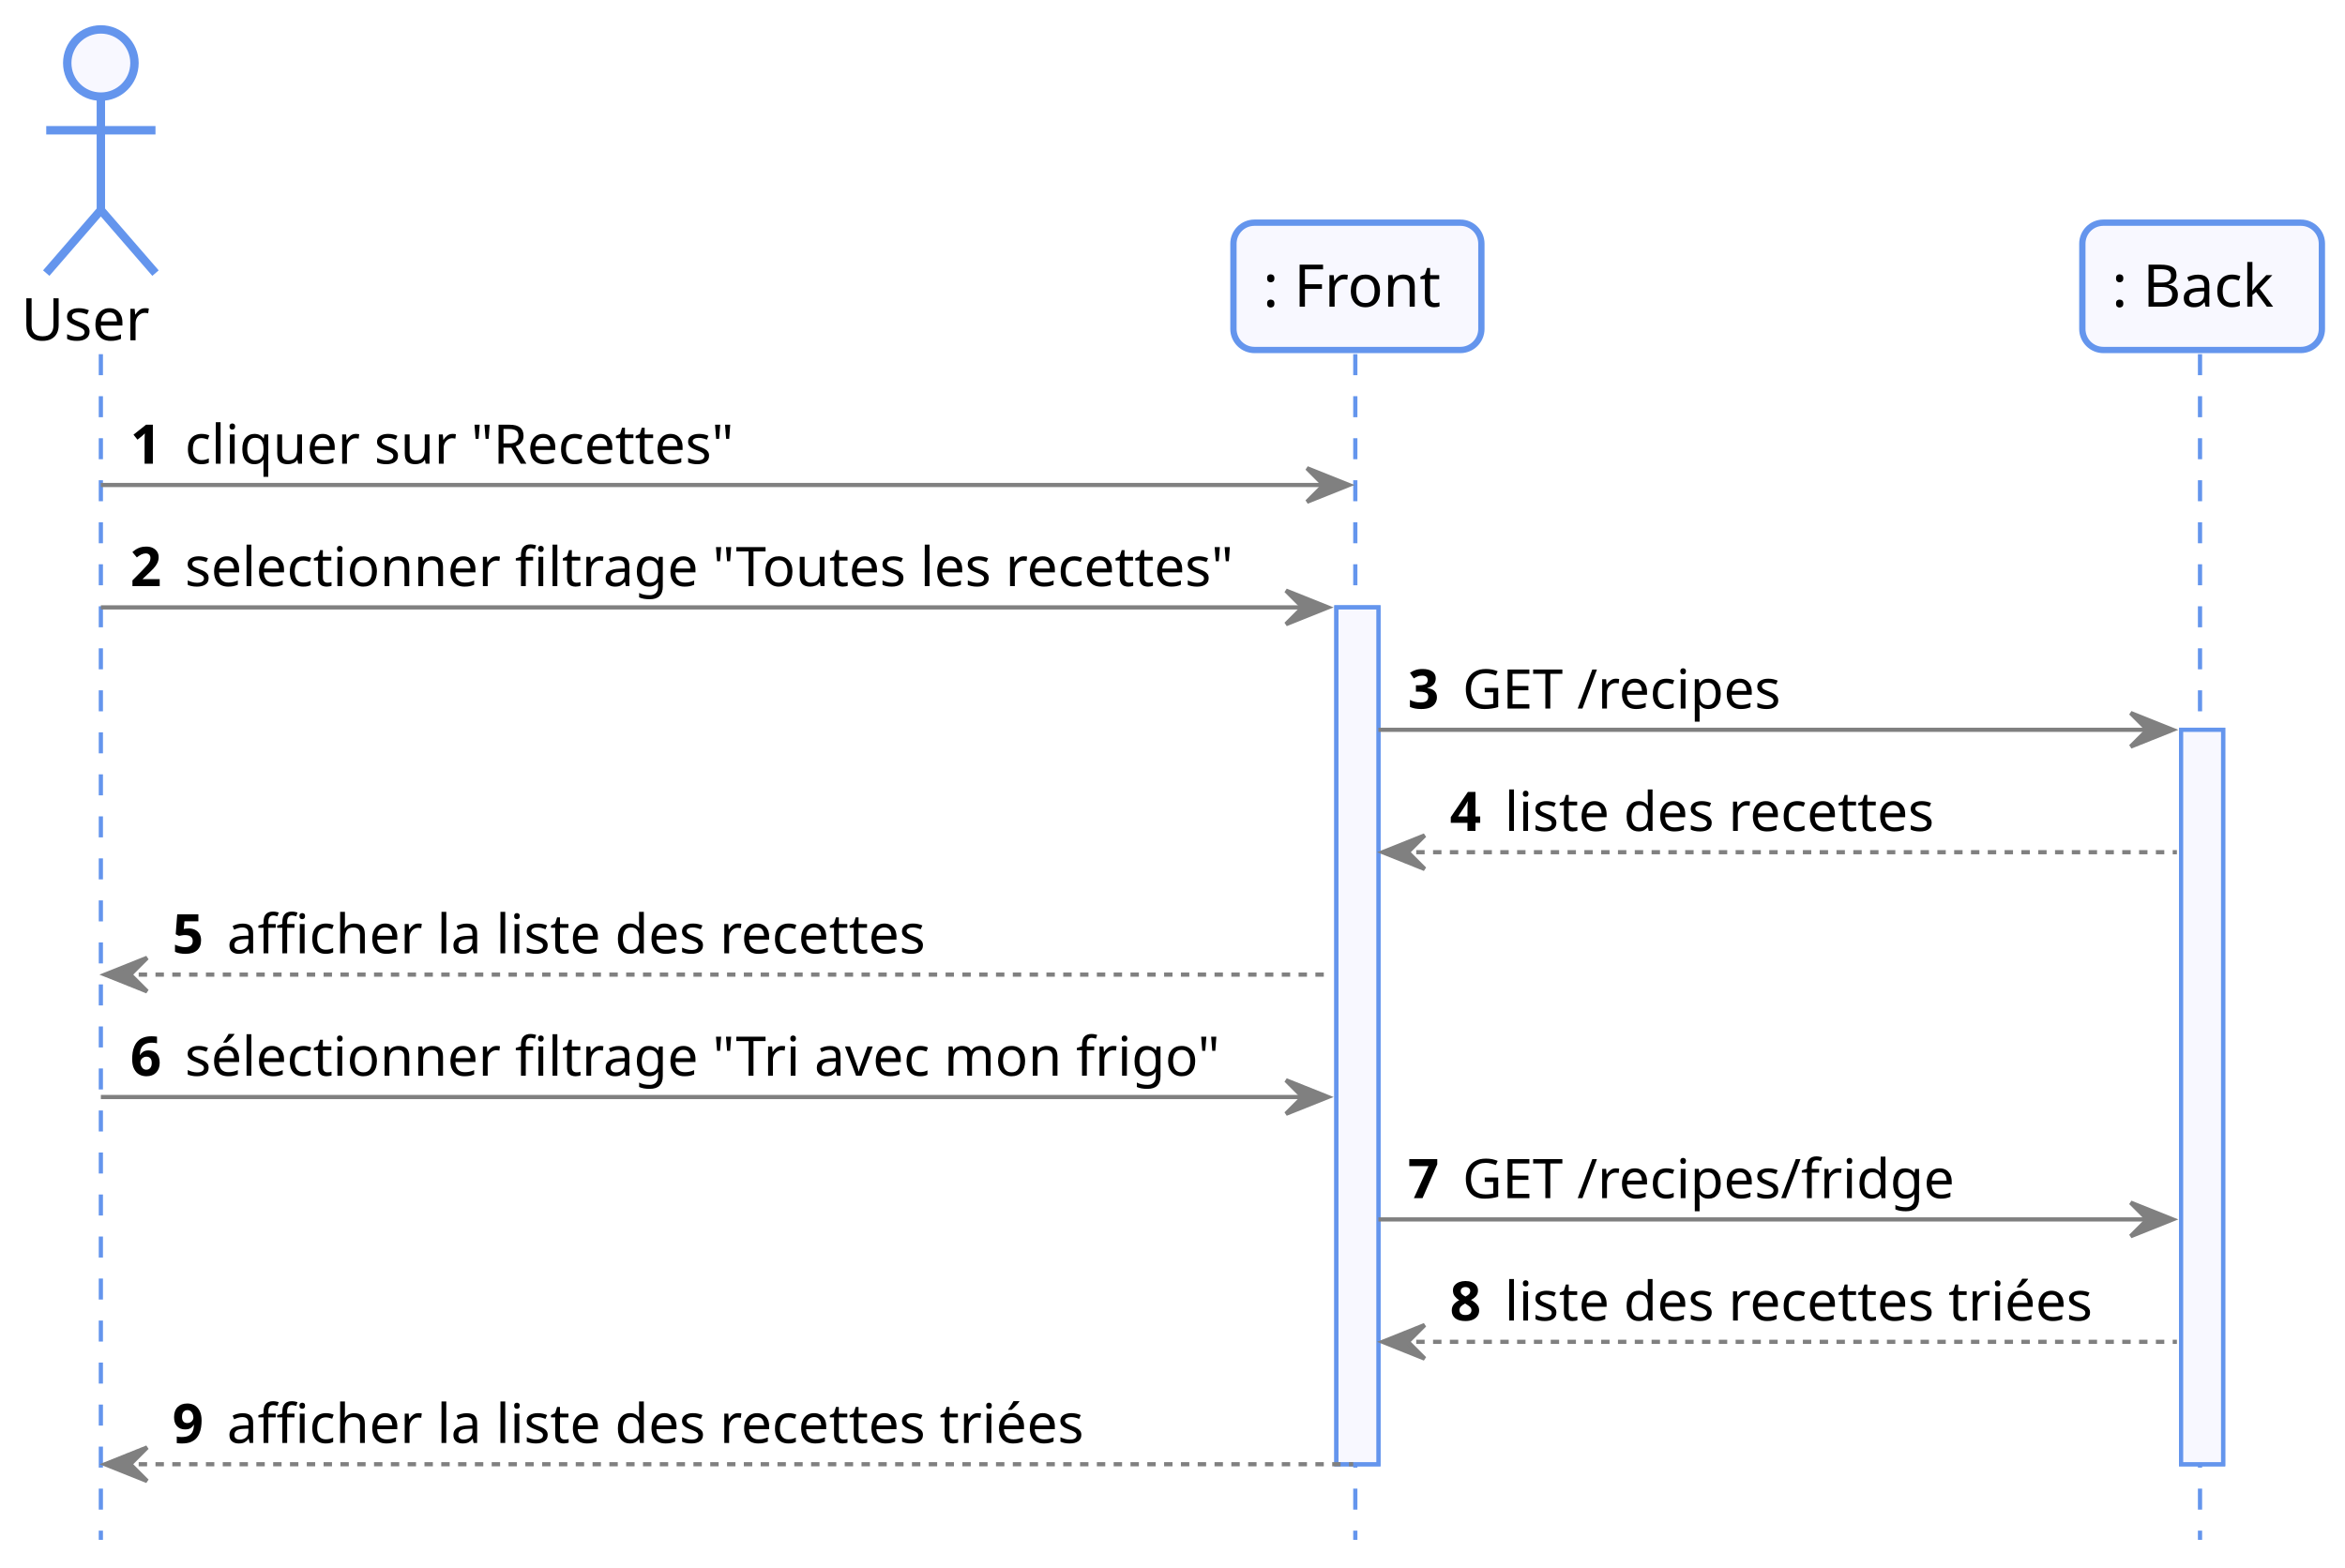
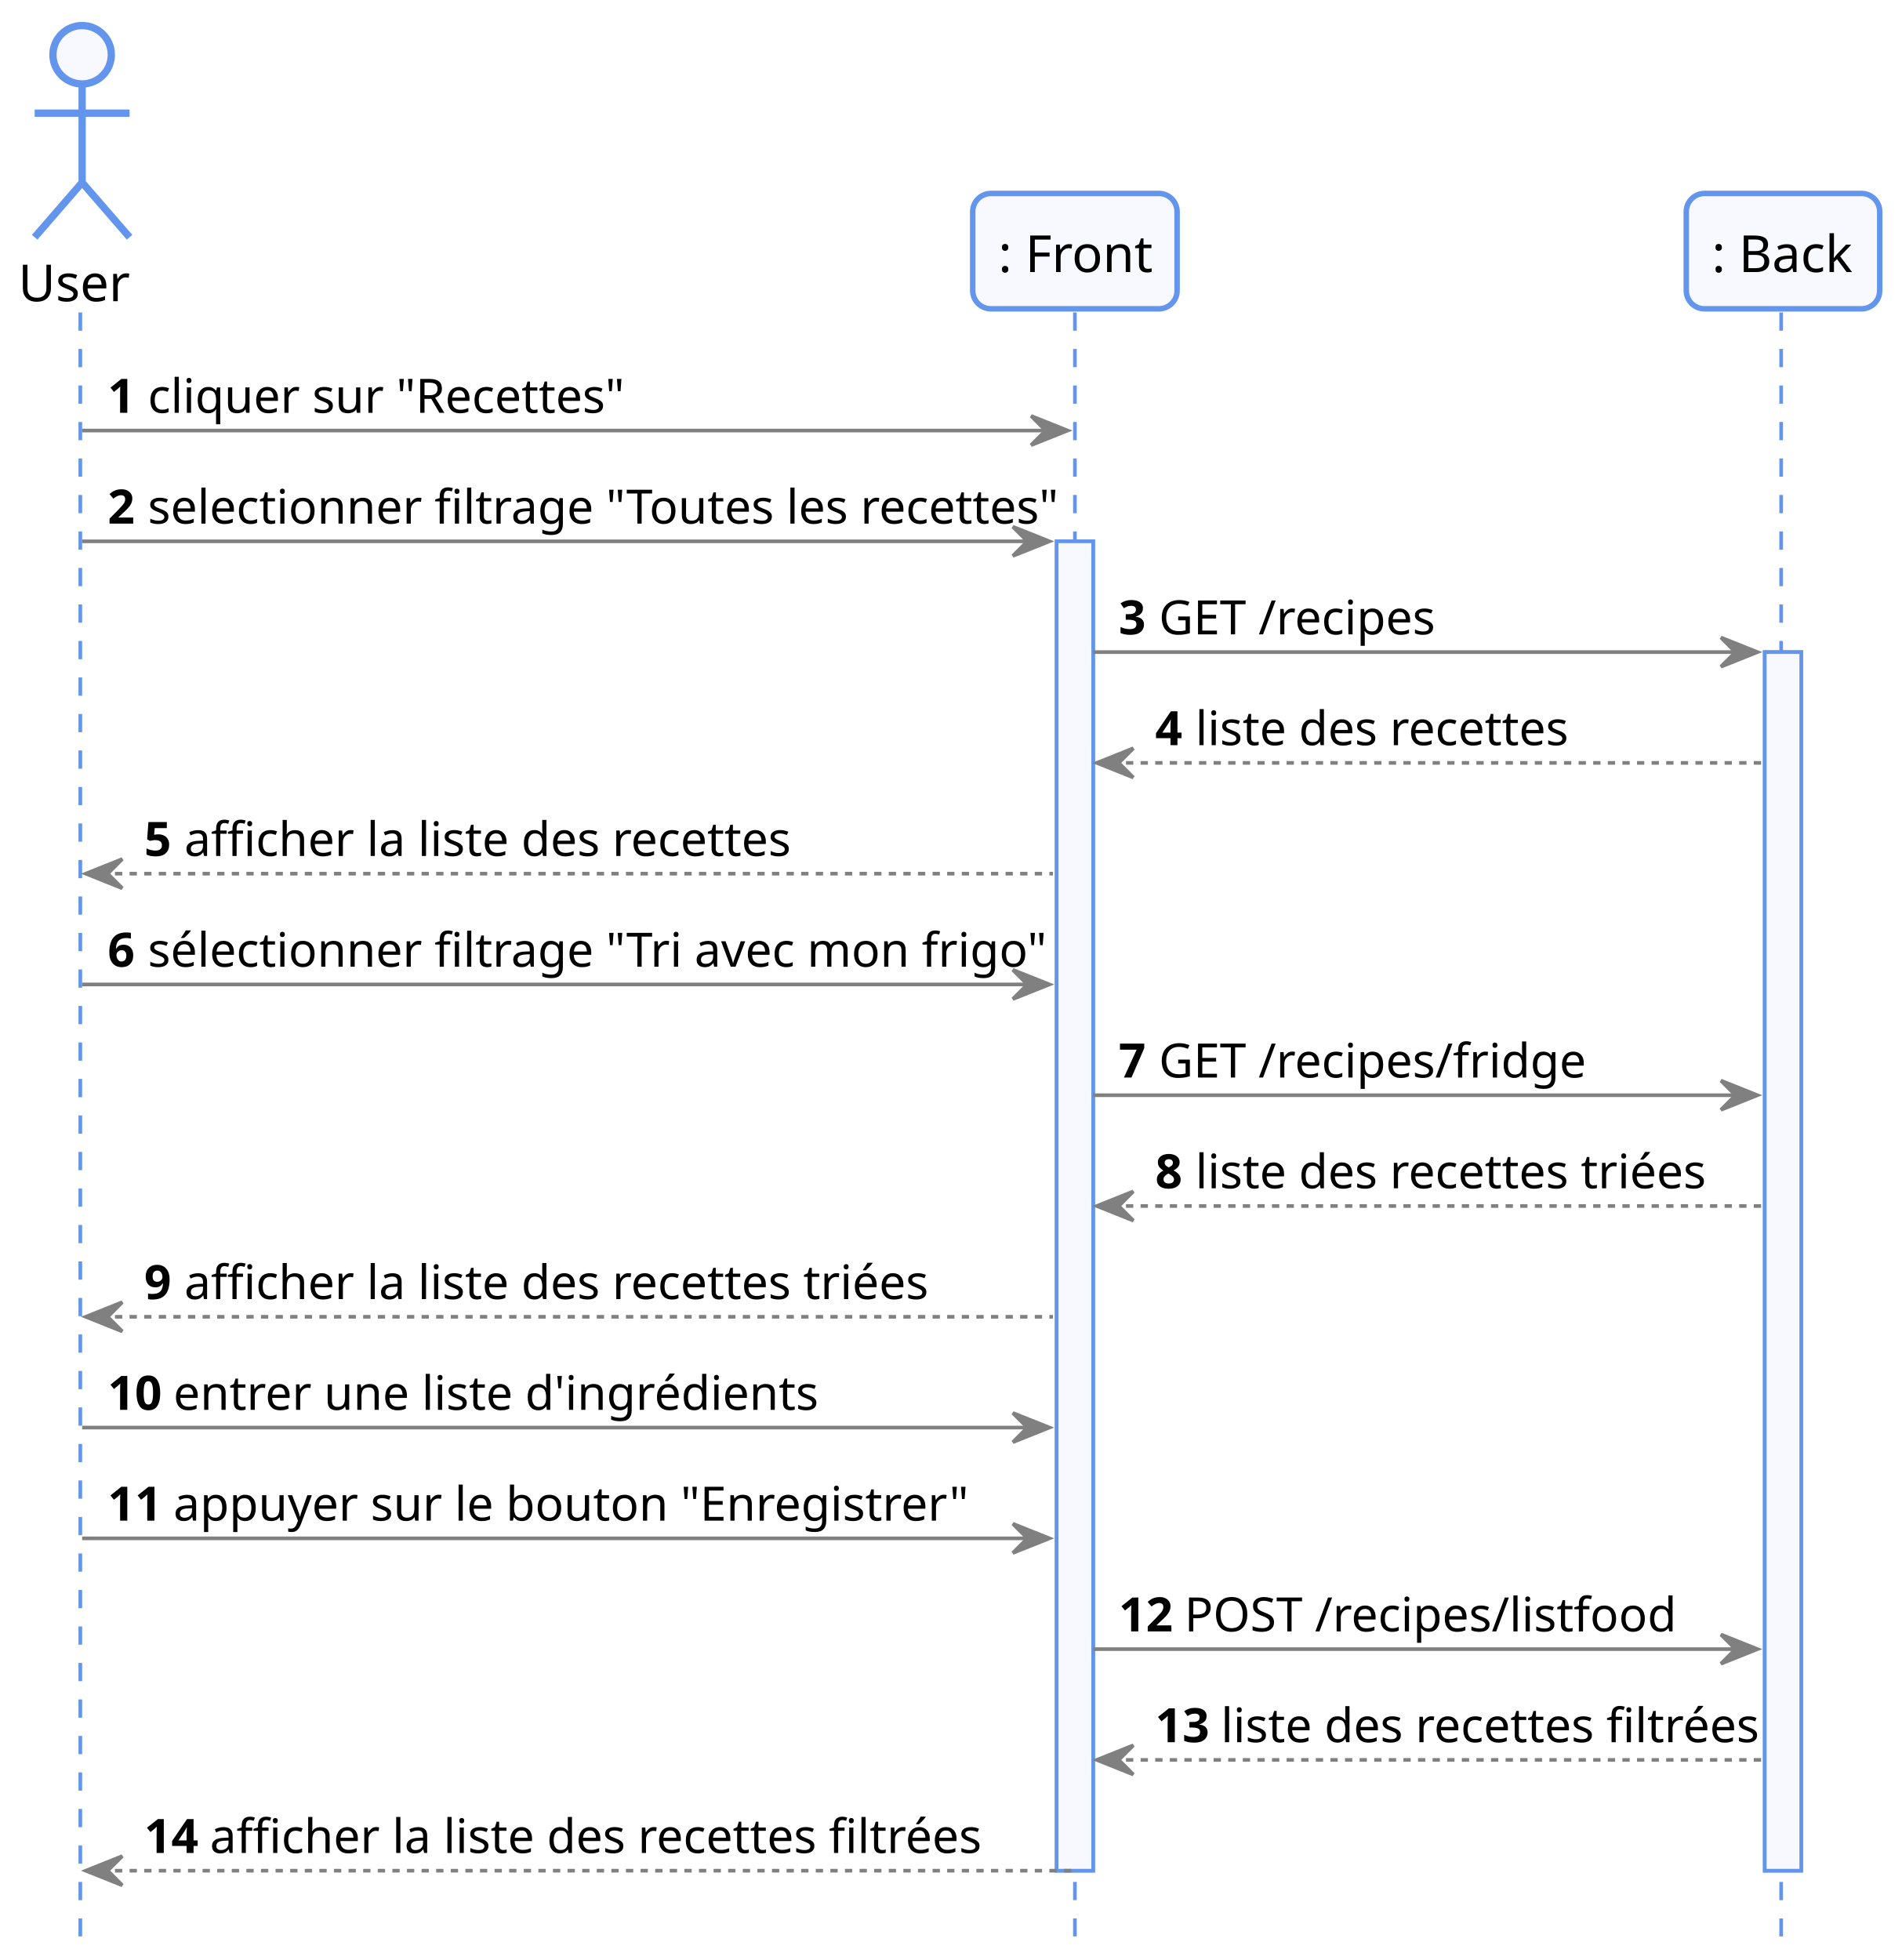
- <svg xmlns="http://www.w3.org/2000/svg" contentScriptType="application/ecmascript" contentStyleType="text/css" height="373px" preserveAspectRatio="none" style="width:558px;height:373px;" version="1.1" viewBox="0 0 558 373" width="558px" zoomAndPan="magnify">
+ <svg xmlns="http://www.w3.org/2000/svg" contentScriptType="application/ecmascript" contentStyleType="text/css" height="537px" preserveAspectRatio="none" style="width:521px;height:537px;" version="1.1" viewBox="0 0 521 537" width="521px" zoomAndPan="magnify">
  <defs />
  <g>
-     <rect fill="#F8F8FF" height="203.93" style="stroke:#6495ED;stroke-width:1.0;" width="10" x="318" y="144.562" />
-     <rect fill="#F8F8FF" height="174.797" style="stroke:#6495ED;stroke-width:1.0;" width="10" x="519" y="173.695" />
-     <line style="stroke:#6495ED;stroke-width:1.0;stroke-dasharray:5.0,5.0;" x1="24" x2="24" y1="84.297" y2="366.492" />
-     <line style="stroke:#6495ED;stroke-width:1.0;stroke-dasharray:5.0,5.0;" x1="322.5" x2="322.5" y1="84.297" y2="366.492" />
-     <line style="stroke:#6495ED;stroke-width:1.0;stroke-dasharray:5.0,5.0;" x1="523.5" x2="523.5" y1="84.297" y2="366.492" />
-     <text fill="#000000" font-family="sans-serif" font-size="14" lengthAdjust="spacingAndGlyphs" textLength="32" x="5" y="80.995">User</text>
-     <ellipse cx="24" cy="15" fill="#F8F8FF" rx="8" ry="8" style="stroke:#6495ED;stroke-width:2.0;" />
-     <path d="M24,23 L24,50 M11,31 L37,31 M24,50 L11,65 M24,50 L37,65 " fill="none" style="stroke:#6495ED;stroke-width:2.0;" />
-     <rect fill="#F8F8FF" height="30.297" rx="5" ry="5" style="stroke:#6495ED;stroke-width:1.5;" width="59" x="293.5" y="53" />
-     <text fill="#000000" font-family="sans-serif" font-size="14" lengthAdjust="spacingAndGlyphs" textLength="45" x="300.5" y="72.995">: Front</text>
-     <rect fill="#F8F8FF" height="30.297" rx="5" ry="5" style="stroke:#6495ED;stroke-width:1.5;" width="57" x="495.5" y="53" />
-     <text fill="#000000" font-family="sans-serif" font-size="14" lengthAdjust="spacingAndGlyphs" textLength="43" x="502.5" y="72.995">: Back</text>
-     <rect fill="#F8F8FF" height="203.93" style="stroke:#6495ED;stroke-width:1.0;" width="10" x="318" y="144.562" />
-     <rect fill="#F8F8FF" height="174.797" style="stroke:#6495ED;stroke-width:1.0;" width="10" x="519" y="173.695" />
-     <polygon fill="#808080" points="311,111.43,321,115.43,311,119.43,315,115.43" style="stroke:#808080;stroke-width:1.0;" />
-     <line style="stroke:#808080;stroke-width:1.0;" x1="24" x2="317" y1="115.43" y2="115.43" />
-     <text fill="#000000" font-family="sans-serif" font-size="13" font-weight="bold" lengthAdjust="spacingAndGlyphs" textLength="9" x="31" y="110.364">1</text>
-     <text fill="#000000" font-family="sans-serif" font-size="13" lengthAdjust="spacingAndGlyphs" textLength="136" x="44" y="110.364">cliquer sur "Recettes"</text>
-     <polygon fill="#808080" points="306,140.562,316,144.562,306,148.562,310,144.562" style="stroke:#808080;stroke-width:1.0;" />
-     <line style="stroke:#808080;stroke-width:1.0;" x1="24" x2="312" y1="144.562" y2="144.562" />
-     <text fill="#000000" font-family="sans-serif" font-size="13" font-weight="bold" lengthAdjust="spacingAndGlyphs" textLength="9" x="31" y="139.497">2</text>
-     <text fill="#000000" font-family="sans-serif" font-size="13" lengthAdjust="spacingAndGlyphs" textLength="262" x="44" y="139.497">selectionner filtrage "Toutes les recettes"</text>
-     <polygon fill="#808080" points="507,169.695,517,173.695,507,177.695,511,173.695" style="stroke:#808080;stroke-width:1.0;" />
-     <line style="stroke:#808080;stroke-width:1.0;" x1="328" x2="513" y1="173.695" y2="173.695" />
-     <text fill="#000000" font-family="sans-serif" font-size="13" font-weight="bold" lengthAdjust="spacingAndGlyphs" textLength="9" x="335" y="168.629">3</text>
-     <text fill="#000000" font-family="sans-serif" font-size="13" lengthAdjust="spacingAndGlyphs" textLength="79" x="348" y="168.629">GET /recipes</text>
-     <polygon fill="#808080" points="339,198.828,329,202.828,339,206.828,335,202.828" style="stroke:#808080;stroke-width:1.0;" />
-     <line style="stroke:#808080;stroke-width:1.0;stroke-dasharray:2.0,2.0;" x1="333" x2="518" y1="202.828" y2="202.828" />
-     <text fill="#000000" font-family="sans-serif" font-size="13" font-weight="bold" lengthAdjust="spacingAndGlyphs" textLength="9" x="345" y="197.762">4</text>
-     <text fill="#000000" font-family="sans-serif" font-size="13" lengthAdjust="spacingAndGlyphs" textLength="114" x="358" y="197.762">liste  des recettes</text>
-     <polygon fill="#808080" points="35,227.961,25,231.961,35,235.961,31,231.961" style="stroke:#808080;stroke-width:1.0;" />
-     <line style="stroke:#808080;stroke-width:1.0;stroke-dasharray:2.0,2.0;" x1="29" x2="317" y1="231.961" y2="231.961" />
-     <text fill="#000000" font-family="sans-serif" font-size="13" font-weight="bold" lengthAdjust="spacingAndGlyphs" textLength="9" x="41" y="226.895">5</text>
-     <text fill="#000000" font-family="sans-serif" font-size="13" lengthAdjust="spacingAndGlyphs" textLength="176" x="54" y="226.895">afficher la liste des recettes</text>
-     <polygon fill="#808080" points="306,257.094,316,261.094,306,265.094,310,261.094" style="stroke:#808080;stroke-width:1.0;" />
-     <line style="stroke:#808080;stroke-width:1.0;" x1="24" x2="312" y1="261.094" y2="261.094" />
-     <text fill="#000000" font-family="sans-serif" font-size="13" font-weight="bold" lengthAdjust="spacingAndGlyphs" textLength="9" x="31" y="256.028">6</text>
-     <text fill="#000000" font-family="sans-serif" font-size="13" lengthAdjust="spacingAndGlyphs" textLength="254" x="44" y="256.028">sélectionner filtrage "Tri avec mon frigo"</text>
-     <polygon fill="#808080" points="507,286.227,517,290.227,507,294.227,511,290.227" style="stroke:#808080;stroke-width:1.0;" />
-     <line style="stroke:#808080;stroke-width:1.0;" x1="328" x2="513" y1="290.227" y2="290.227" />
-     <text fill="#000000" font-family="sans-serif" font-size="13" font-weight="bold" lengthAdjust="spacingAndGlyphs" textLength="9" x="335" y="285.161">7</text>
-     <text fill="#000000" font-family="sans-serif" font-size="13" lengthAdjust="spacingAndGlyphs" textLength="119" x="348" y="285.161">GET /recipes/fridge</text>
-     <polygon fill="#808080" points="339,315.359,329,319.359,339,323.359,335,319.359" style="stroke:#808080;stroke-width:1.0;" />
-     <line style="stroke:#808080;stroke-width:1.0;stroke-dasharray:2.0,2.0;" x1="333" x2="518" y1="319.359" y2="319.359" />
-     <text fill="#000000" font-family="sans-serif" font-size="13" font-weight="bold" lengthAdjust="spacingAndGlyphs" textLength="9" x="345" y="314.293">8</text>
-     <text fill="#000000" font-family="sans-serif" font-size="13" lengthAdjust="spacingAndGlyphs" textLength="154" x="358" y="314.293">liste  des recettes triées</text>
-     <polygon fill="#808080" points="35,344.492,25,348.492,35,352.492,31,348.492" style="stroke:#808080;stroke-width:1.0;" />
-     <line style="stroke:#808080;stroke-width:1.0;stroke-dasharray:2.0,2.0;" x1="29" x2="322" y1="348.492" y2="348.492" />
-     <text fill="#000000" font-family="sans-serif" font-size="13" font-weight="bold" lengthAdjust="spacingAndGlyphs" textLength="9" x="41" y="343.426">9</text>
-     <text fill="#000000" font-family="sans-serif" font-size="13" lengthAdjust="spacingAndGlyphs" textLength="216" x="54" y="343.426">afficher la liste des recettes triées</text>
+     <rect fill="#F8F8FF" height="364.219" style="stroke:#6495ED;stroke-width:1.0;" width="10" x="289.5" y="148.312" />
+     <rect fill="#F8F8FF" height="333.867" style="stroke:#6495ED;stroke-width:1.0;" width="10" x="483.5" y="178.664" />
+     <line style="stroke:#6495ED;stroke-width:1.0;stroke-dasharray:5.0,5.0;" x1="22" x2="22" y1="85.609" y2="530.531" />
+     <line style="stroke:#6495ED;stroke-width:1.0;stroke-dasharray:5.0,5.0;" x1="294.5" x2="294.5" y1="85.609" y2="530.531" />
+     <line style="stroke:#6495ED;stroke-width:1.0;stroke-dasharray:5.0,5.0;" x1="488" x2="488" y1="85.609" y2="530.531" />
+     <text fill="#000000" font-family="sans-serif" font-size="14" lengthAdjust="spacingAndGlyphs" textLength="29" x="5" y="82.533">User</text>
+     <ellipse cx="22.5" cy="15" fill="#F8F8FF" rx="8" ry="8" style="stroke:#6495ED;stroke-width:2.0;" />
+     <path d="M22.5,23 L22.5,50 M9.5,31 L35.5,31 M22.5,50 L9.5,65 M22.5,50 L35.5,65 " fill="none" style="stroke:#6495ED;stroke-width:2.0;" />
+     <rect fill="#F8F8FF" height="31.609" rx="5" ry="5" style="stroke:#6495ED;stroke-width:1.5;" width="56" x="266.5" y="53" />
+     <text fill="#000000" font-family="sans-serif" font-size="14" lengthAdjust="spacingAndGlyphs" textLength="42" x="273.5" y="74.533">: Front</text>
+     <rect fill="#F8F8FF" height="31.609" rx="5" ry="5" style="stroke:#6495ED;stroke-width:1.5;" width="53" x="462" y="53" />
+     <text fill="#000000" font-family="sans-serif" font-size="14" lengthAdjust="spacingAndGlyphs" textLength="39" x="469" y="74.533">: Back</text>
+     <rect fill="#F8F8FF" height="364.219" style="stroke:#6495ED;stroke-width:1.0;" width="10" x="289.5" y="148.312" />
+     <rect fill="#F8F8FF" height="333.867" style="stroke:#6495ED;stroke-width:1.0;" width="10" x="483.5" y="178.664" />
+     <polygon fill="#808080" points="282.5,113.961,292.5,117.961,282.5,121.961,286.5,117.961" style="stroke:#808080;stroke-width:1.0;" />
+     <line style="stroke:#808080;stroke-width:1.0;" x1="22.5" x2="288.5" y1="117.961" y2="117.961" />
+     <text fill="#000000" font-family="sans-serif" font-size="13" font-weight="bold" lengthAdjust="spacingAndGlyphs" textLength="7" x="29.5" y="113.105">1</text>
+     <text fill="#000000" font-family="sans-serif" font-size="13" lengthAdjust="spacingAndGlyphs" textLength="126" x="40.5" y="113.105">cliquer sur "Recettes"</text>
+     <polygon fill="#808080" points="277.5,144.312,287.5,148.312,277.5,152.312,281.5,148.312" style="stroke:#808080;stroke-width:1.0;" />
+     <line style="stroke:#808080;stroke-width:1.0;" x1="22.5" x2="283.5" y1="148.312" y2="148.312" />
+     <text fill="#000000" font-family="sans-serif" font-size="13" font-weight="bold" lengthAdjust="spacingAndGlyphs" textLength="7" x="29.5" y="143.456">2</text>
+     <text fill="#000000" font-family="sans-serif" font-size="13" lengthAdjust="spacingAndGlyphs" textLength="237" x="40.5" y="143.456">selectionner filtrage "Toutes les recettes"</text>
+     <polygon fill="#808080" points="471.5,174.664,481.5,178.664,471.5,182.664,475.5,178.664" style="stroke:#808080;stroke-width:1.0;" />
+     <line style="stroke:#808080;stroke-width:1.0;" x1="299.5" x2="477.5" y1="178.664" y2="178.664" />
+     <text fill="#000000" font-family="sans-serif" font-size="13" font-weight="bold" lengthAdjust="spacingAndGlyphs" textLength="7" x="306.5" y="173.808">3</text>
+     <text fill="#000000" font-family="sans-serif" font-size="13" lengthAdjust="spacingAndGlyphs" textLength="76" x="317.5" y="173.808">GET /recipes</text>
+     <polygon fill="#808080" points="310.5,205.016,300.5,209.016,310.5,213.016,306.5,209.016" style="stroke:#808080;stroke-width:1.0;" />
+     <line style="stroke:#808080;stroke-width:1.0;stroke-dasharray:2.0,2.0;" x1="304.5" x2="482.5" y1="209.016" y2="209.016" />
+     <text fill="#000000" font-family="sans-serif" font-size="13" font-weight="bold" lengthAdjust="spacingAndGlyphs" textLength="7" x="316.5" y="204.159">4</text>
+     <text fill="#000000" font-family="sans-serif" font-size="13" lengthAdjust="spacingAndGlyphs" textLength="104" x="327.5" y="204.159">liste  des recettes</text>
+     <polygon fill="#808080" points="33.5,235.367,23.5,239.367,33.5,243.367,29.5,239.367" style="stroke:#808080;stroke-width:1.0;" />
+     <line style="stroke:#808080;stroke-width:1.0;stroke-dasharray:2.0,2.0;" x1="27.5" x2="288.5" y1="239.367" y2="239.367" />
+     <text fill="#000000" font-family="sans-serif" font-size="13" font-weight="bold" lengthAdjust="spacingAndGlyphs" textLength="7" x="39.5" y="234.511">5</text>
+     <text fill="#000000" font-family="sans-serif" font-size="13" lengthAdjust="spacingAndGlyphs" textLength="159" x="50.5" y="234.511">afficher la liste des recettes</text>
+     <polygon fill="#808080" points="277.5,265.719,287.5,269.719,277.5,273.719,281.5,269.719" style="stroke:#808080;stroke-width:1.0;" />
+     <line style="stroke:#808080;stroke-width:1.0;" x1="22.5" x2="283.5" y1="269.719" y2="269.719" />
+     <text fill="#000000" font-family="sans-serif" font-size="13" font-weight="bold" lengthAdjust="spacingAndGlyphs" textLength="7" x="29.5" y="264.862">6</text>
+     <text fill="#000000" font-family="sans-serif" font-size="13" lengthAdjust="spacingAndGlyphs" textLength="227" x="40.5" y="264.862">sélectionner filtrage "Tri avec mon frigo"</text>
+     <polygon fill="#808080" points="471.5,296.07,481.5,300.07,471.5,304.07,475.5,300.07" style="stroke:#808080;stroke-width:1.0;" />
+     <line style="stroke:#808080;stroke-width:1.0;" x1="299.5" x2="477.5" y1="300.07" y2="300.07" />
+     <text fill="#000000" font-family="sans-serif" font-size="13" font-weight="bold" lengthAdjust="spacingAndGlyphs" textLength="7" x="306.5" y="295.214">7</text>
+     <text fill="#000000" font-family="sans-serif" font-size="13" lengthAdjust="spacingAndGlyphs" textLength="111" x="317.5" y="295.214">GET /recipes/fridge</text>
+     <polygon fill="#808080" points="310.5,326.422,300.5,330.422,310.5,334.422,306.5,330.422" style="stroke:#808080;stroke-width:1.0;" />
+     <line style="stroke:#808080;stroke-width:1.0;stroke-dasharray:2.0,2.0;" x1="304.5" x2="482.5" y1="330.422" y2="330.422" />
+     <text fill="#000000" font-family="sans-serif" font-size="13" font-weight="bold" lengthAdjust="spacingAndGlyphs" textLength="7" x="316.5" y="325.565">8</text>
+     <text fill="#000000" font-family="sans-serif" font-size="13" lengthAdjust="spacingAndGlyphs" textLength="140" x="327.5" y="325.565">liste  des recettes triées</text>
+     <polygon fill="#808080" points="33.5,356.773,23.5,360.773,33.5,364.773,29.5,360.773" style="stroke:#808080;stroke-width:1.0;" />
+     <line style="stroke:#808080;stroke-width:1.0;stroke-dasharray:2.0,2.0;" x1="27.5" x2="288.5" y1="360.773" y2="360.773" />
+     <text fill="#000000" font-family="sans-serif" font-size="13" font-weight="bold" lengthAdjust="spacingAndGlyphs" textLength="7" x="39.5" y="355.917">9</text>
+     <text fill="#000000" font-family="sans-serif" font-size="13" lengthAdjust="spacingAndGlyphs" textLength="195" x="50.5" y="355.917">afficher la liste des recettes triées</text>
+     <polygon fill="#808080" points="277.5,387.125,287.5,391.125,277.5,395.125,281.5,391.125" style="stroke:#808080;stroke-width:1.0;" />
+     <line style="stroke:#808080;stroke-width:1.0;" x1="22.5" x2="283.5" y1="391.125" y2="391.125" />
+     <text fill="#000000" font-family="sans-serif" font-size="13" font-weight="bold" lengthAdjust="spacingAndGlyphs" textLength="14" x="29.5" y="386.269">10</text>
+     <text fill="#000000" font-family="sans-serif" font-size="13" lengthAdjust="spacingAndGlyphs" textLength="162" x="47.5" y="386.269">entrer une liste d'ingrédients</text>
+     <polygon fill="#808080" points="277.5,417.477,287.5,421.477,277.5,425.477,281.5,421.477" style="stroke:#808080;stroke-width:1.0;" />
+     <line style="stroke:#808080;stroke-width:1.0;" x1="22.5" x2="283.5" y1="421.477" y2="421.477" />
+     <text fill="#000000" font-family="sans-serif" font-size="13" font-weight="bold" lengthAdjust="spacingAndGlyphs" textLength="14" x="29.5" y="416.62">11</text>
+     <text fill="#000000" font-family="sans-serif" font-size="13" lengthAdjust="spacingAndGlyphs" textLength="202" x="47.5" y="416.62">appuyer sur le bouton "Enregistrer"</text>
+     <polygon fill="#808080" points="471.5,447.828,481.5,451.828,471.5,455.828,475.5,451.828" style="stroke:#808080;stroke-width:1.0;" />
+     <line style="stroke:#808080;stroke-width:1.0;" x1="299.5" x2="477.5" y1="451.828" y2="451.828" />
+     <text fill="#000000" font-family="sans-serif" font-size="13" font-weight="bold" lengthAdjust="spacingAndGlyphs" textLength="14" x="306.5" y="446.972">12</text>
+     <text fill="#000000" font-family="sans-serif" font-size="13" lengthAdjust="spacingAndGlyphs" textLength="130" x="324.5" y="446.972">POST /recipes/listfood</text>
+     <polygon fill="#808080" points="310.5,478.18,300.5,482.18,310.5,486.18,306.5,482.18" style="stroke:#808080;stroke-width:1.0;" />
+     <line style="stroke:#808080;stroke-width:1.0;stroke-dasharray:2.0,2.0;" x1="304.5" x2="482.5" y1="482.18" y2="482.18" />
+     <text fill="#000000" font-family="sans-serif" font-size="13" font-weight="bold" lengthAdjust="spacingAndGlyphs" textLength="14" x="316.5" y="477.323">13</text>
+     <text fill="#000000" font-family="sans-serif" font-size="13" lengthAdjust="spacingAndGlyphs" textLength="142" x="334.5" y="477.323">liste des recettes filtrées</text>
+     <polygon fill="#808080" points="33.5,508.531,23.5,512.531,33.5,516.531,29.5,512.531" style="stroke:#808080;stroke-width:1.0;" />
+     <line style="stroke:#808080;stroke-width:1.0;stroke-dasharray:2.0,2.0;" x1="27.5" x2="293.5" y1="512.531" y2="512.531" />
+     <text fill="#000000" font-family="sans-serif" font-size="13" font-weight="bold" lengthAdjust="spacingAndGlyphs" textLength="14" x="39.5" y="507.675">14</text>
+     <text fill="#000000" font-family="sans-serif" font-size="13" lengthAdjust="spacingAndGlyphs" textLength="201" x="57.5" y="507.675">afficher la liste des recettes filtrées</text>
  </g>
</svg>
